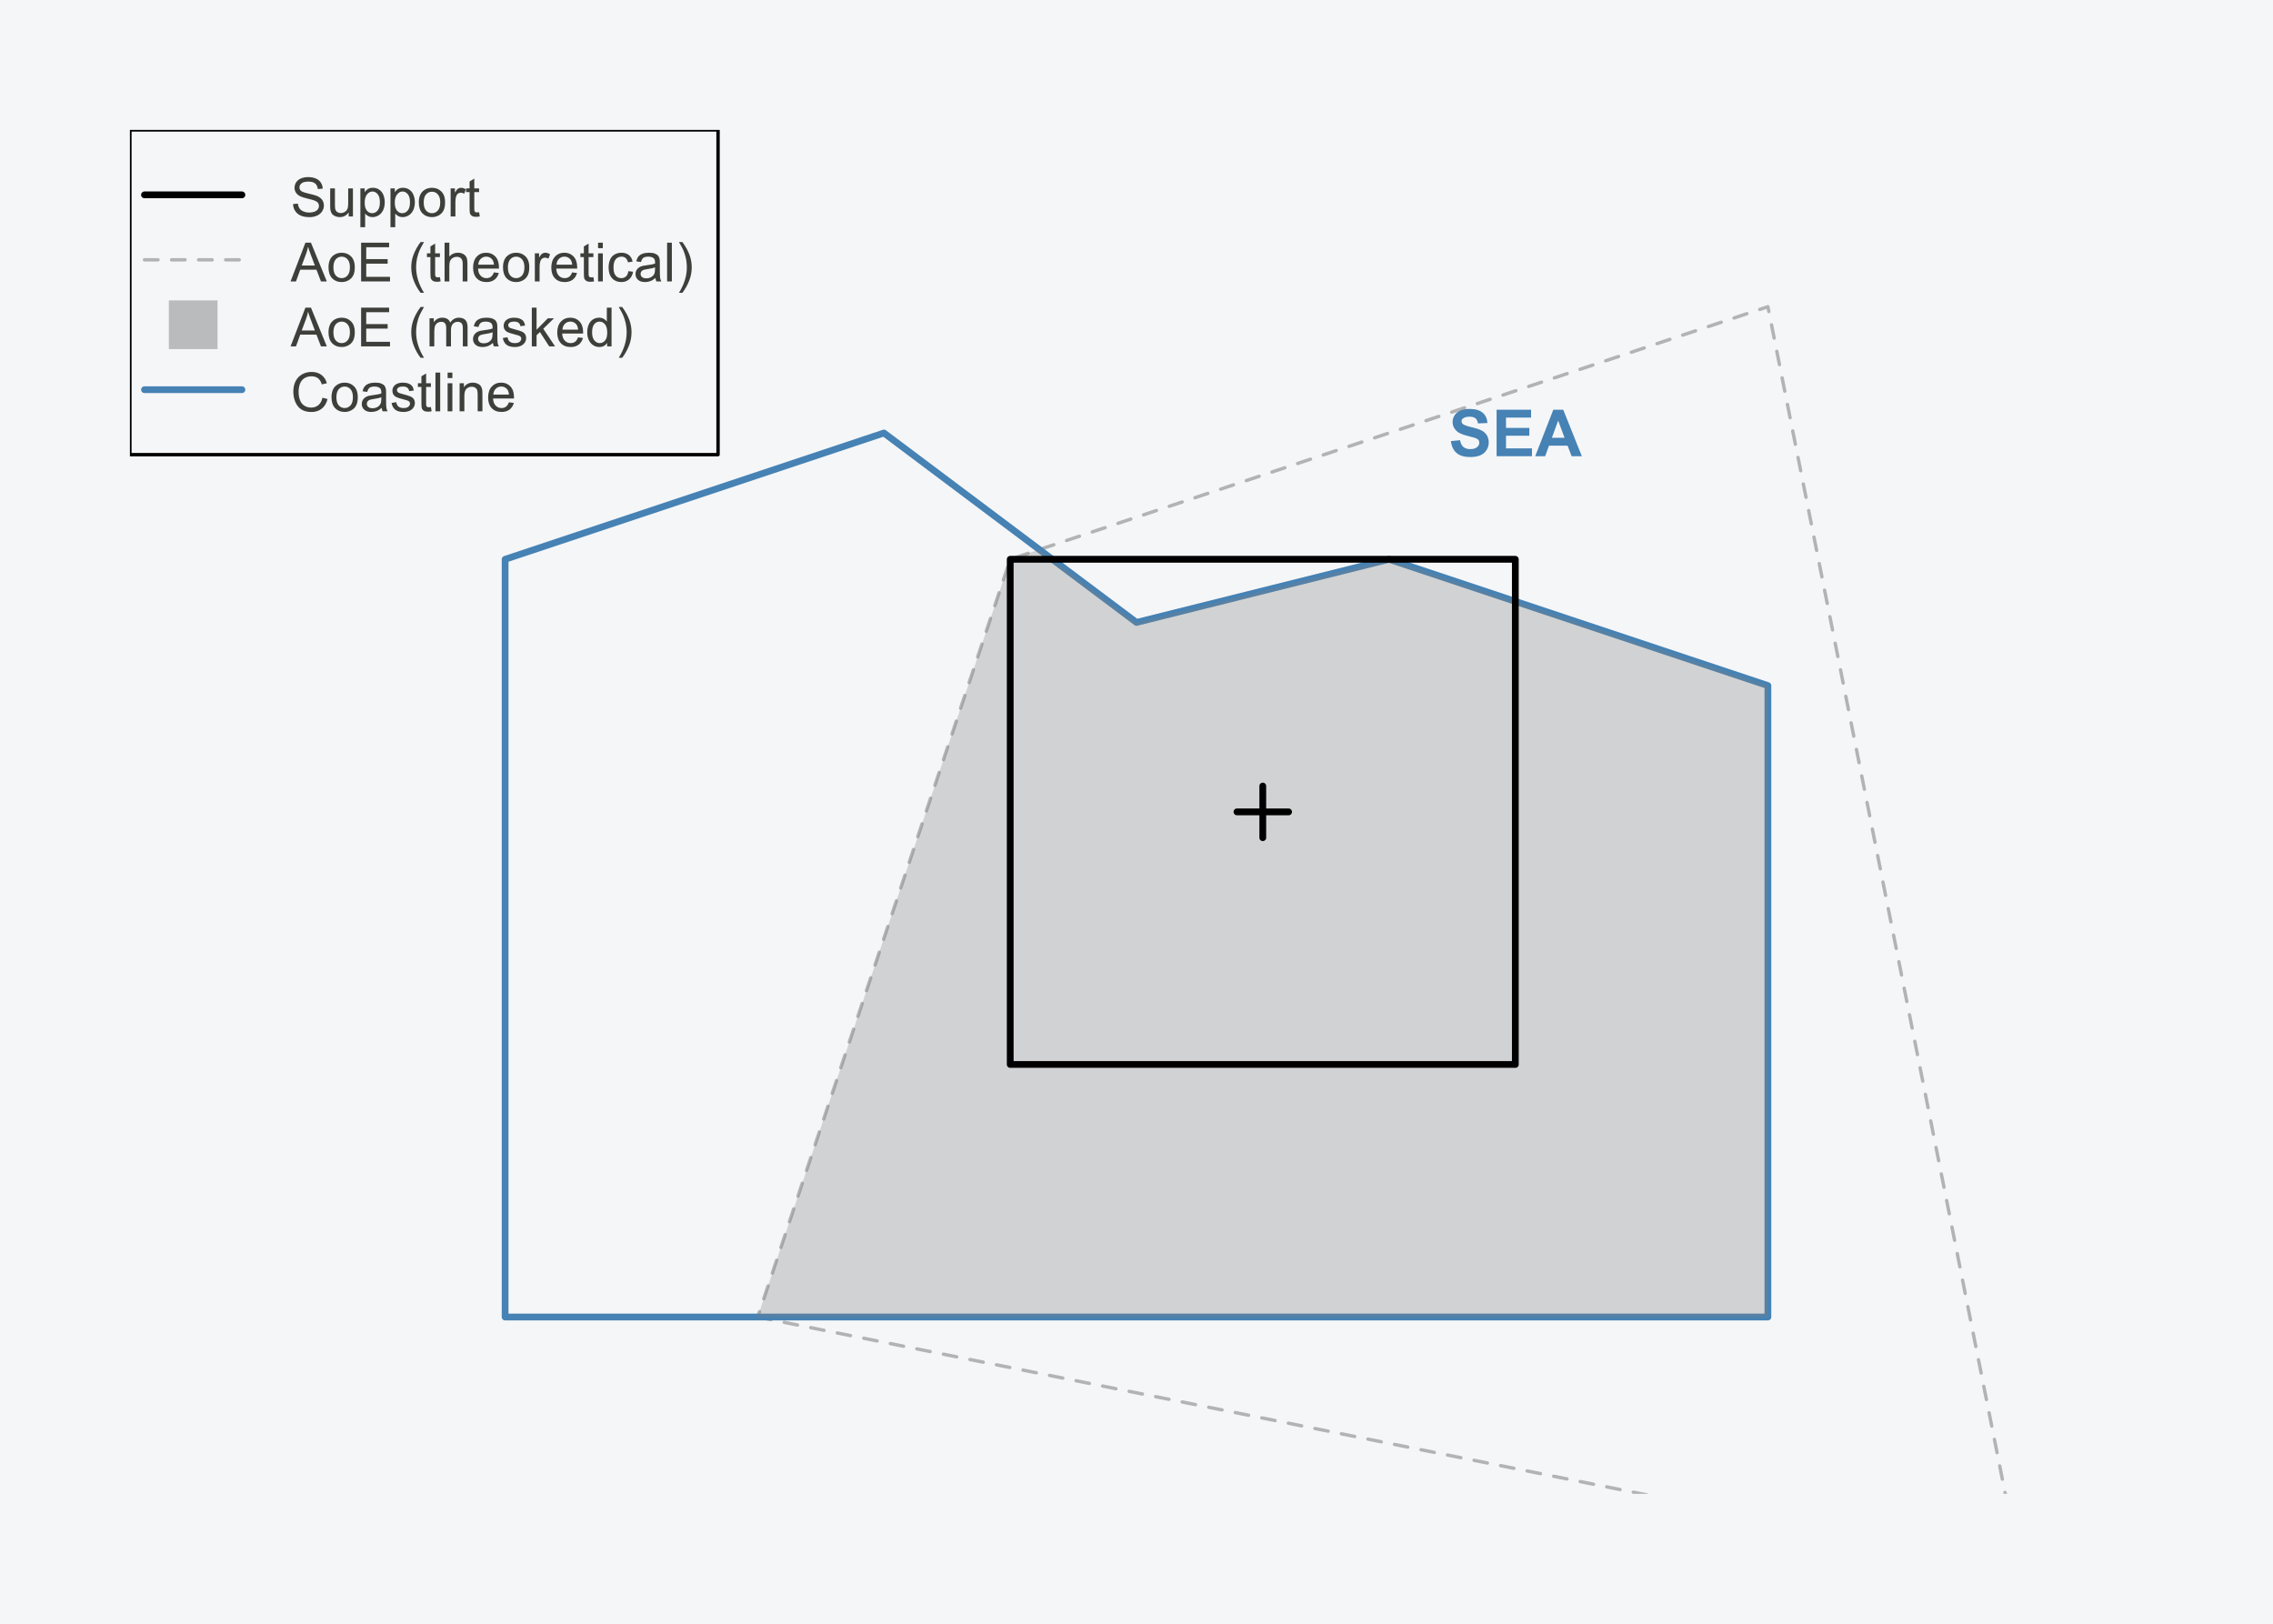
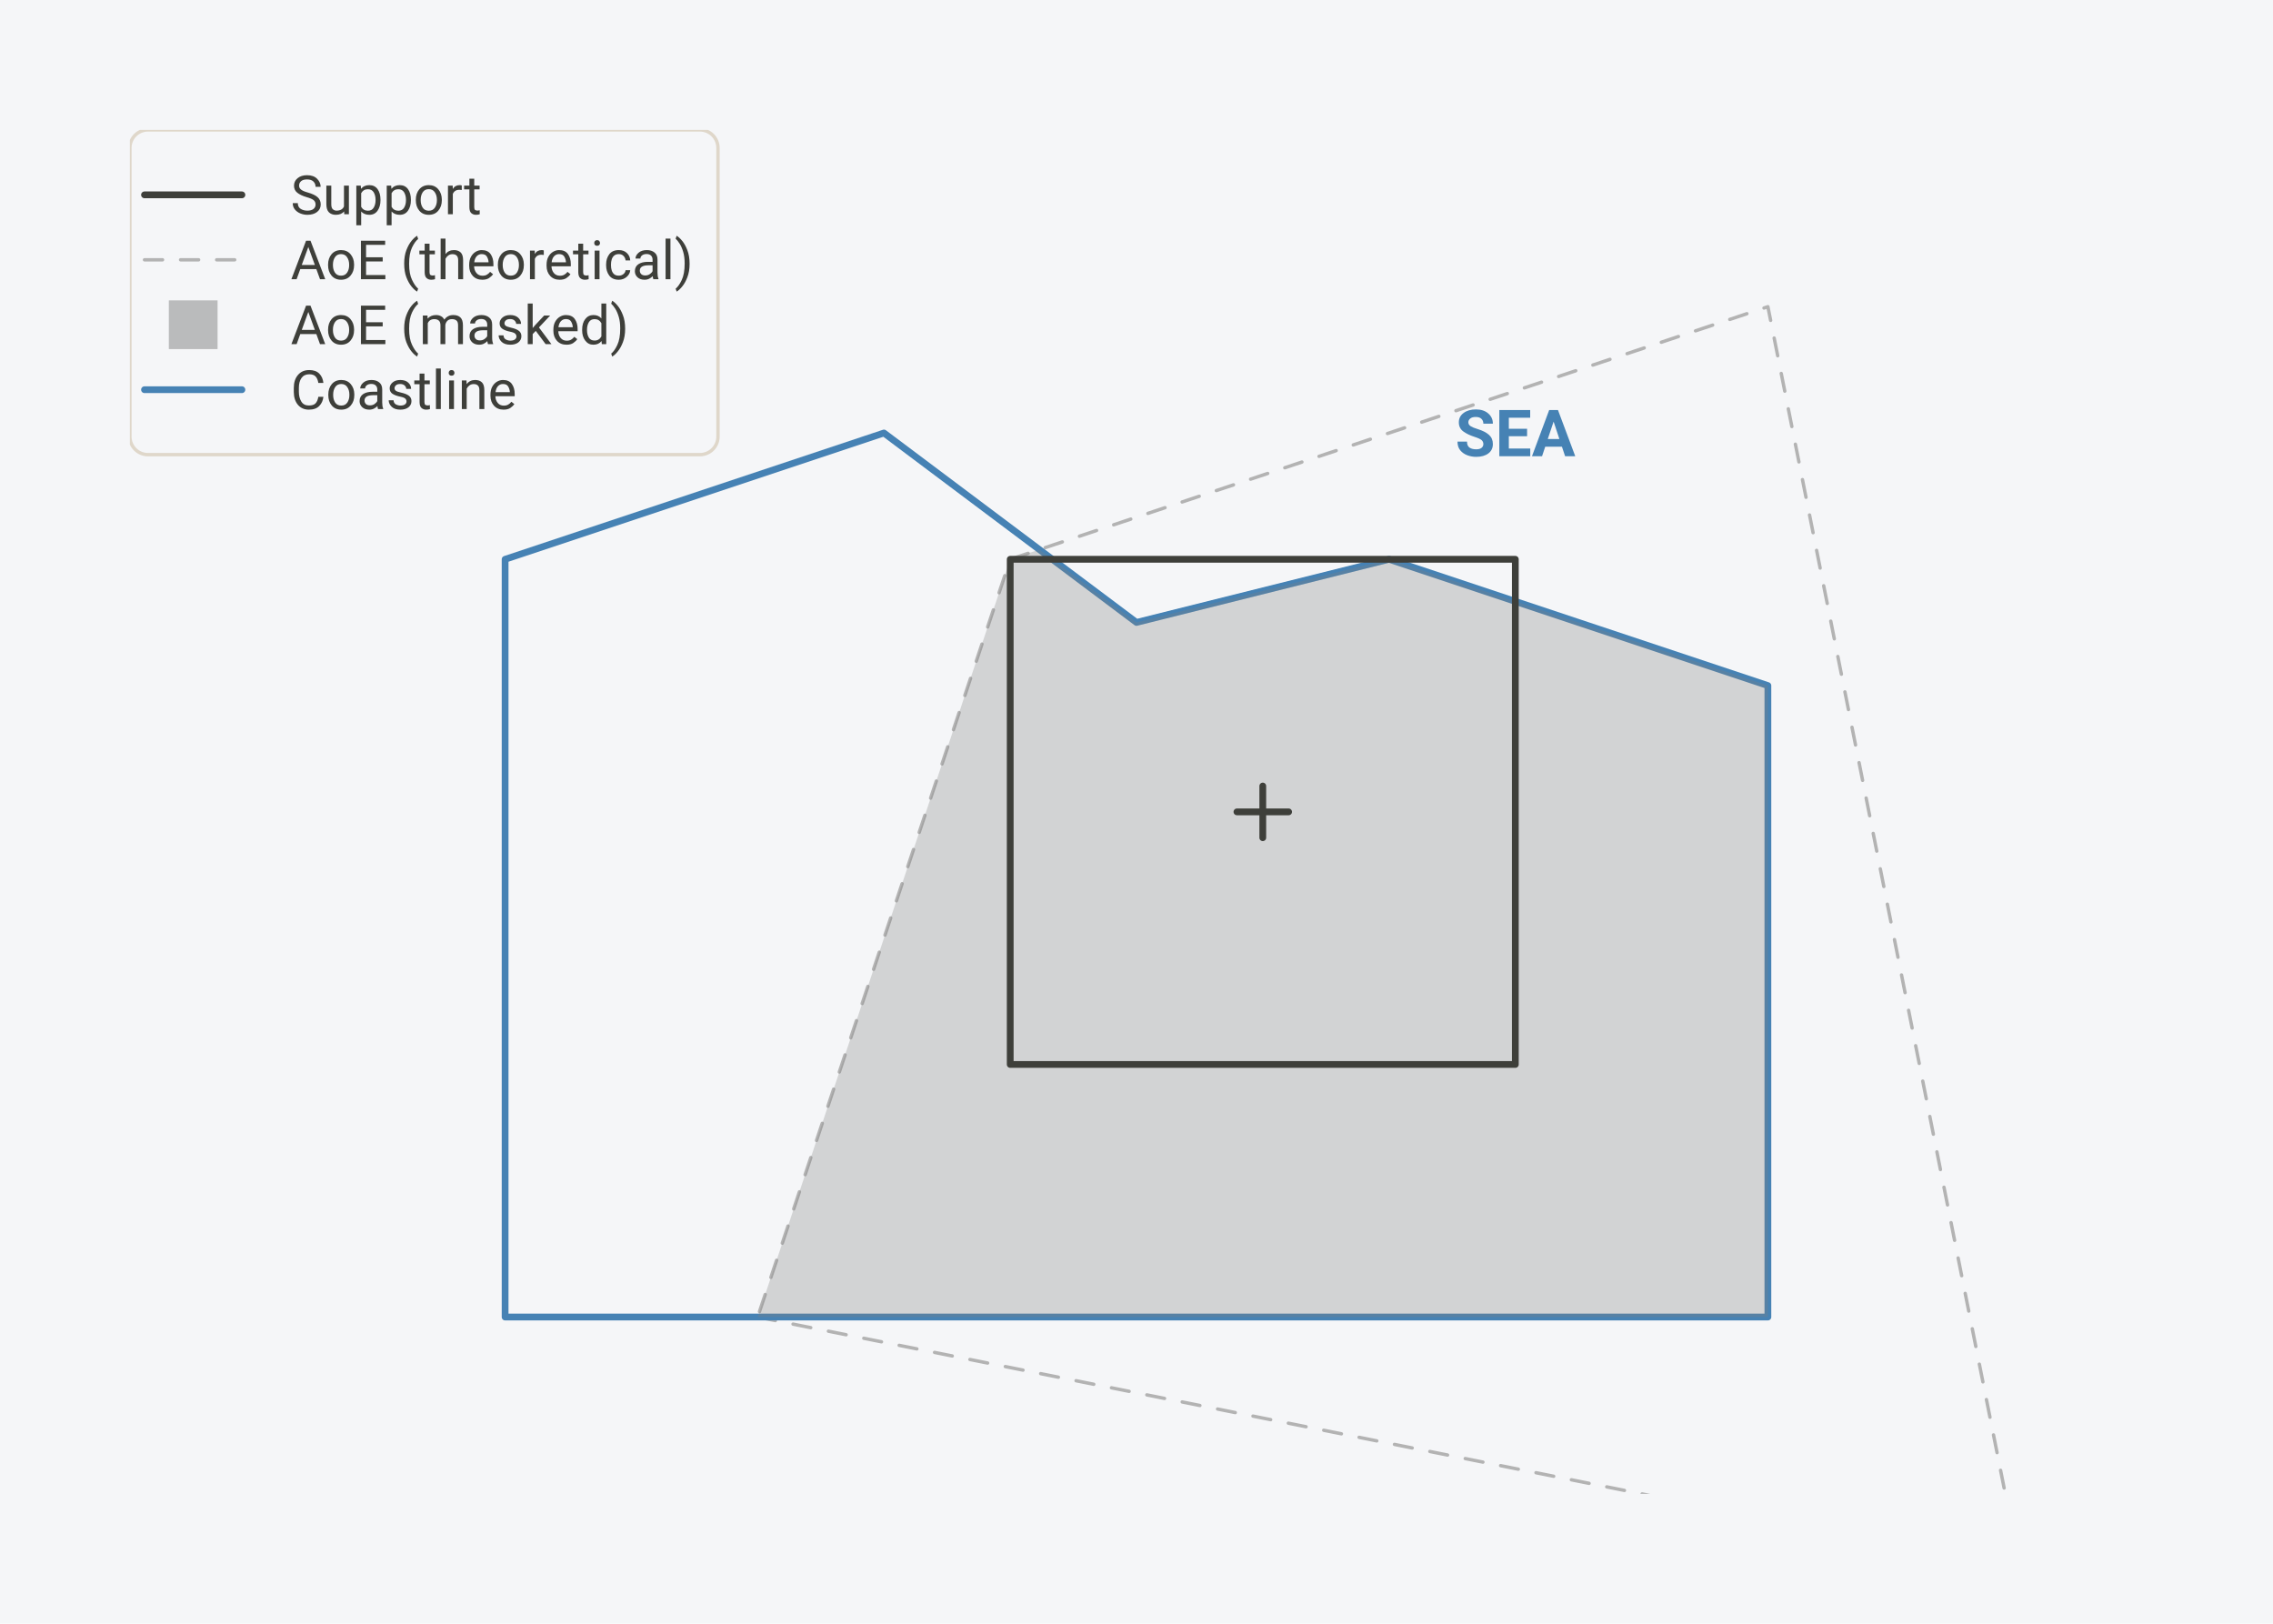
- <svg xmlns="http://www.w3.org/2000/svg" xmlns:xlink="http://www.w3.org/1999/xlink" width="504pt" height="360pt" viewBox="0 0 504 360">
-   <style type="text/css">
-   /* theme-aware-processed - auto-generated */
-   .theme-bg {
-     fill: #F5F6F8;
-   }
-   .theme-text {
-     fill: #3E3F3A;
-     font-family: "Roboto", -apple-system, BlinkMacSystemFont, "Segoe UI", system-ui, sans-serif;
-   }
- </style>
-   <defs>
-     <g>
-       <g id="glyph-0-0">
-         <path d="M 0.52 -3.355 L 2.547 -3.551 C 2.668 -2.871 2.914 -2.371 3.285 -2.055 C 3.66 -1.734 4.164 -1.574 4.797 -1.574 C 5.465 -1.574 5.969 -1.715 6.309 -2 C 6.648 -2.285 6.82 -2.617 6.82 -2.996 C 6.82 -3.238 6.75 -3.445 6.605 -3.617 C 6.461 -3.789 6.215 -3.938 5.855 -4.062 C 5.613 -4.148 5.059 -4.297 4.191 -4.516 C 3.074 -4.789 2.293 -5.129 1.844 -5.535 C 1.211 -6.102 0.895 -6.793 0.895 -7.609 C 0.895 -8.133 1.043 -8.625 1.34 -9.082 C 1.637 -9.539 2.066 -9.887 2.625 -10.125 C 3.188 -10.363 3.863 -10.484 4.656 -10.484 C 5.949 -10.484 6.922 -10.199 7.574 -9.633 C 8.23 -9.066 8.574 -8.309 8.605 -7.363 L 6.523 -7.27 C 6.438 -7.801 6.246 -8.18 5.953 -8.414 C 5.66 -8.645 5.219 -8.762 4.633 -8.762 C 4.027 -8.762 3.555 -8.637 3.215 -8.387 C 2.992 -8.23 2.883 -8.016 2.883 -7.75 C 2.883 -7.504 2.984 -7.297 3.191 -7.121 C 3.453 -6.902 4.094 -6.672 5.105 -6.434 C 6.117 -6.195 6.867 -5.945 7.352 -5.691 C 7.836 -5.438 8.215 -5.086 8.492 -4.645 C 8.766 -4.203 8.902 -3.652 8.902 -3.004 C 8.902 -2.41 8.738 -1.859 8.41 -1.344 C 8.082 -0.828 7.617 -0.445 7.016 -0.191 C 6.418 0.059 5.668 0.184 4.773 0.184 C 3.473 0.184 2.469 -0.117 1.773 -0.719 C 1.074 -1.324 0.656 -2.199 0.52 -3.355 Z M 0.52 -3.355 " />
-       </g>
-       <g id="glyph-0-1">
-         <path d="M 1.047 0 L 1.047 -10.309 L 8.691 -10.309 L 8.691 -8.562 L 3.129 -8.562 L 3.129 -6.277 L 8.305 -6.277 L 8.305 -4.543 L 3.129 -4.543 L 3.129 -1.738 L 8.887 -1.738 L 8.887 0 Z M 1.047 0 " />
-       </g>
-       <g id="glyph-0-2">
-         <path d="M 10.344 0 L 8.078 0 L 7.18 -2.34 L 3.059 -2.34 L 2.207 0 L 0 0 L 4.016 -10.309 L 6.215 -10.309 L 10.344 0 M 6.512 -4.078 L 5.09 -7.902 L 3.699 -4.078 Z M 6.512 -4.078 " />
-       </g>
-       <g id="glyph-1-0">
-         <path d="M 0.539 -2.758 L 1.609 -2.852 C 1.66 -2.422 1.781 -2.07 1.965 -1.797 C 2.152 -1.52 2.438 -1.297 2.828 -1.129 C 3.219 -0.957 3.66 -0.875 4.148 -0.875 C 4.582 -0.875 4.965 -0.938 5.297 -1.066 C 5.629 -1.195 5.875 -1.371 6.039 -1.598 C 6.199 -1.82 6.281 -2.066 6.281 -2.332 C 6.281 -2.602 6.203 -2.836 6.047 -3.039 C 5.891 -3.238 5.633 -3.406 5.273 -3.547 C 5.043 -3.633 4.531 -3.773 3.742 -3.965 C 2.953 -4.152 2.402 -4.332 2.086 -4.5 C 1.676 -4.715 1.371 -4.98 1.168 -5.301 C 0.969 -5.617 0.867 -5.973 0.867 -6.367 C 0.867 -6.805 0.992 -7.207 1.234 -7.586 C 1.484 -7.961 1.84 -8.246 2.312 -8.445 C 2.785 -8.637 3.312 -8.734 3.891 -8.734 C 4.527 -8.734 5.09 -8.633 5.574 -8.43 C 6.062 -8.223 6.434 -7.922 6.695 -7.523 C 6.957 -7.125 7.098 -6.672 7.117 -6.172 L 6.031 -6.086 C 5.969 -6.629 5.773 -7.039 5.434 -7.32 C 5.098 -7.594 4.598 -7.734 3.938 -7.734 C 3.25 -7.734 2.75 -7.609 2.434 -7.355 C 2.121 -7.105 1.961 -6.801 1.961 -6.445 C 1.961 -6.137 2.074 -5.883 2.297 -5.684 C 2.516 -5.484 3.086 -5.281 4.012 -5.07 C 4.934 -4.863 5.566 -4.68 5.914 -4.523 C 6.41 -4.293 6.781 -4 7.02 -3.648 C 7.258 -3.293 7.375 -2.887 7.375 -2.426 C 7.375 -1.969 7.246 -1.539 6.984 -1.133 C 6.723 -0.73 6.348 -0.414 5.855 -0.191 C 5.367 0.035 4.812 0.148 4.203 0.148 C 3.422 0.148 2.773 0.031 2.246 -0.195 C 1.723 -0.418 1.309 -0.762 1.012 -1.215 C 0.711 -1.672 0.555 -2.188 0.539 -2.758 Z M 0.539 -2.758 " />
-       </g>
-       <g id="glyph-1-1">
-         <path d="M 4.867 0 L 4.867 -0.914 C 4.383 -0.211 3.727 0.141 2.895 0.141 C 2.527 0.141 2.184 0.07 1.867 -0.07 C 1.547 -0.211 1.312 -0.387 1.156 -0.602 C 1.004 -0.812 0.895 -1.074 0.832 -1.383 C 0.789 -1.59 0.766 -1.918 0.766 -2.367 L 0.766 -6.223 L 1.82 -6.223 L 1.82 -2.773 C 1.82 -2.219 1.844 -1.848 1.887 -1.656 C 1.953 -1.379 2.094 -1.164 2.309 -1.004 C 2.523 -0.848 2.789 -0.766 3.105 -0.766 C 3.422 -0.766 3.719 -0.848 3.996 -1.012 C 4.273 -1.172 4.469 -1.395 4.586 -1.672 C 4.699 -1.953 4.758 -2.355 4.758 -2.891 L 4.758 -6.223 L 5.812 -6.223 L 5.812 0 Z M 4.867 0 " />
-       </g>
-       <g id="glyph-1-2">
-         <path d="M 0.789 2.383 L 0.789 -6.223 L 1.75 -6.223 L 1.75 -5.414 C 1.977 -5.73 2.234 -5.969 2.52 -6.125 C 2.805 -6.285 3.148 -6.363 3.555 -6.363 C 4.086 -6.363 4.555 -6.227 4.961 -5.953 C 5.367 -5.68 5.676 -5.293 5.883 -4.797 C 6.09 -4.297 6.195 -3.75 6.195 -3.156 C 6.195 -2.52 6.078 -1.949 5.852 -1.438 C 5.621 -0.93 5.289 -0.539 4.855 -0.266 C 4.418 0.004 3.961 0.141 3.48 0.141 C 3.129 0.141 2.812 0.066 2.535 -0.082 C 2.254 -0.23 2.023 -0.418 1.844 -0.645 L 1.844 2.383 L 0.789 2.383 M 1.746 -3.078 C 1.746 -2.273 1.906 -1.684 2.234 -1.301 C 2.555 -0.918 2.949 -0.727 3.41 -0.727 C 3.879 -0.727 4.281 -0.926 4.613 -1.32 C 4.949 -1.719 5.113 -2.332 5.117 -3.164 C 5.113 -3.957 4.953 -4.551 4.625 -4.945 C 4.301 -5.34 3.91 -5.535 3.457 -5.539 C 3.008 -5.535 2.609 -5.328 2.266 -4.906 C 1.918 -4.488 1.746 -3.875 1.746 -3.078 Z M 1.746 -3.078 " />
-       </g>
-       <g id="glyph-1-3">
-         <path d="M 0.398 -3.109 C 0.398 -4.262 0.719 -5.117 1.359 -5.672 C 1.895 -6.133 2.547 -6.363 3.316 -6.363 C 4.172 -6.363 4.871 -6.082 5.414 -5.523 C 5.957 -4.961 6.227 -4.188 6.227 -3.199 C 6.227 -2.398 6.109 -1.77 5.867 -1.309 C 5.629 -0.852 5.277 -0.492 4.82 -0.242 C 4.359 0.012 3.859 0.141 3.316 0.141 C 2.445 0.141 1.742 -0.141 1.203 -0.695 C 0.668 -1.254 0.398 -2.059 0.398 -3.109 M 1.484 -3.109 C 1.484 -2.312 1.656 -1.719 2.004 -1.32 C 2.352 -0.926 2.789 -0.727 3.316 -0.727 C 3.84 -0.727 4.273 -0.926 4.625 -1.324 C 4.969 -1.723 5.145 -2.328 5.145 -3.148 C 5.145 -3.914 4.969 -4.5 4.621 -4.895 C 4.27 -5.293 3.836 -5.492 3.316 -5.492 C 2.789 -5.492 2.352 -5.293 2.004 -4.898 C 1.656 -4.504 1.484 -3.906 1.484 -3.109 Z M 1.484 -3.109 " />
-       </g>
-       <g id="glyph-1-4">
-         <path d="M 0.781 0 L 0.781 -6.223 L 1.727 -6.223 L 1.727 -5.281 C 1.969 -5.719 2.195 -6.012 2.398 -6.152 C 2.605 -6.293 2.828 -6.363 3.078 -6.363 C 3.43 -6.363 3.793 -6.25 4.16 -6.023 L 3.797 -5.047 C 3.539 -5.195 3.281 -5.273 3.023 -5.273 C 2.793 -5.273 2.586 -5.203 2.402 -5.066 C 2.219 -4.926 2.086 -4.734 2.008 -4.488 C 1.891 -4.113 1.836 -3.703 1.836 -3.258 L 1.836 0 Z M 0.781 0 " />
-       </g>
-       <g id="glyph-1-5">
-         <path d="M 3.094 -0.945 L 3.246 -0.012 C 2.949 0.051 2.684 0.082 2.449 0.082 C 2.066 0.082 1.77 0.02 1.559 -0.102 C 1.348 -0.219 1.199 -0.379 1.113 -0.578 C 1.027 -0.773 0.984 -1.188 0.984 -1.82 L 0.984 -5.402 L 0.211 -5.402 L 0.211 -6.223 L 0.984 -6.223 L 0.984 -7.766 L 2.031 -8.398 L 2.031 -6.223 L 3.094 -6.223 L 3.094 -5.402 L 2.031 -5.402 L 2.031 -1.766 C 2.031 -1.461 2.051 -1.27 2.09 -1.184 C 2.125 -1.098 2.188 -1.027 2.27 -0.977 C 2.355 -0.926 2.473 -0.902 2.633 -0.902 C 2.75 -0.902 2.902 -0.914 3.094 -0.945 Z M 3.094 -0.945 " />
-       </g>
-       <g id="glyph-1-6">
-         <path d="M -0.016 0 L 3.281 -8.59 L 4.508 -8.59 L 8.023 0 L 6.727 0 L 5.727 -2.602 L 2.133 -2.602 L 1.188 0 L -0.016 0 M 2.461 -3.527 L 5.375 -3.527 L 4.477 -5.906 C 4.203 -6.629 4 -7.223 3.867 -7.688 C 3.758 -7.137 3.602 -6.59 3.406 -6.047 Z M 2.461 -3.527 " />
-       </g>
-       <g id="glyph-1-7">
-         <path d="M 0.949 0 L 0.949 -8.59 L 7.16 -8.59 L 7.16 -7.578 L 2.086 -7.578 L 2.086 -4.945 L 6.836 -4.945 L 6.836 -3.938 L 2.086 -3.938 L 2.086 -1.016 L 7.359 -1.016 L 7.359 0 Z M 0.949 0 " />
-       </g>
-       <g id="glyph-1-8">
+ <svg xmlns="http://www.w3.org/2000/svg" width="504.00pt" height="360.00pt" viewBox="0 0 504.00 360.00">
+   <g class="svglite">
+     <defs>
+       <style type="text/css">
+     /* theme-aware-processed */
+     .svglite line, .svglite polyline, .svglite polygon, .svglite path, .svglite circle {
+       fill: none;
+       stroke: #3E3F3A;
+       stroke-linecap: round;
+       stroke-linejoin: round;
+       stroke-miterlimit: 10.00;
+     }
+     .svglite &gt; g &gt; rect {
+       fill: none;
+       stroke: #3E3F3A;
+       stroke-linecap: round;
+       stroke-linejoin: round;
+       stroke-miterlimit: 10.00;
+     }
+     .svglite text {
+       white-space: pre;
+       fill: #3E3F3A;
+     }
+     .svglite g.glyphgroup path {
+       fill: inherit;
+       stroke: none;
+     }
+   </style>
+     </defs>
+     <rect width="100%" height="100%" style="stroke: none; fill: #F5F6F8;" />
+     <defs>
+       <clipPath id="cpMC4wMHw1MDQuMDB8MC4wMHwzNjAuMDA=">
+         <rect x="0.00" y="0.00" width="504.00" height="360.00" />
+       </clipPath>
+     </defs>
+     <g clip-path="url(#cpMC4wMHw1MDQuMDB8MC4wMHwzNjAuMDA=)">
</g>
-       <g id="glyph-1-9">
-         <path d="M 2.805 2.523 C 2.223 1.789 1.73 0.93 1.328 -0.055 C 0.93 -1.035 0.727 -2.055 0.727 -3.109 C 0.727 -4.039 0.875 -4.93 1.18 -5.781 C 1.531 -6.77 2.07 -7.754 2.805 -8.734 L 3.562 -8.734 C 3.09 -7.922 2.777 -7.344 2.625 -6.996 C 2.387 -6.457 2.199 -5.895 2.062 -5.309 C 1.895 -4.578 1.812 -3.844 1.812 -3.105 C 1.812 -1.227 2.395 0.652 3.562 2.523 Z M 2.805 2.523 " />
-       </g>
-       <g id="glyph-1-10">
-         <path d="M 0.789 0 L 0.789 -8.59 L 1.844 -8.59 L 1.844 -5.508 C 2.336 -6.078 2.957 -6.363 3.711 -6.363 C 4.168 -6.363 4.57 -6.273 4.91 -6.09 C 5.25 -5.91 5.492 -5.656 5.641 -5.336 C 5.785 -5.016 5.859 -4.555 5.859 -3.945 L 5.859 0 L 4.805 0 L 4.805 -3.945 C 4.805 -4.469 4.691 -4.855 4.461 -5.094 C 4.234 -5.336 3.91 -5.453 3.492 -5.453 C 3.18 -5.453 2.887 -5.375 2.609 -5.211 C 2.336 -5.051 2.141 -4.828 2.023 -4.555 C 1.906 -4.273 1.844 -3.891 1.844 -3.406 L 1.844 0 Z M 0.789 0 " />
-       </g>
-       <g id="glyph-1-11">
-         <path d="M 5.051 -2.004 L 6.141 -1.867 C 5.969 -1.23 5.648 -0.738 5.188 -0.387 C 4.719 -0.035 4.125 0.141 3.406 0.141 C 2.492 0.141 1.773 -0.141 1.238 -0.699 C 0.707 -1.262 0.438 -2.047 0.438 -3.059 C 0.438 -4.105 0.711 -4.918 1.25 -5.496 C 1.789 -6.074 2.484 -6.363 3.344 -6.363 C 4.18 -6.363 4.859 -6.078 5.383 -5.516 C 5.914 -4.945 6.176 -4.148 6.176 -3.125 C 6.176 -3.059 6.172 -2.965 6.172 -2.844 L 1.531 -2.844 C 1.566 -2.156 1.762 -1.633 2.109 -1.273 C 2.457 -0.906 2.891 -0.727 3.41 -0.727 C 3.797 -0.727 4.125 -0.828 4.398 -1.031 C 4.672 -1.234 4.891 -1.559 5.051 -2.004 M 1.586 -3.711 L 5.062 -3.711 C 5.016 -4.23 4.883 -4.625 4.664 -4.887 C 4.328 -5.293 3.891 -5.496 3.359 -5.496 C 2.871 -5.496 2.465 -5.332 2.137 -5.008 C 1.805 -4.684 1.625 -4.25 1.586 -3.711 Z M 1.586 -3.711 " />
-       </g>
-       <g id="glyph-1-12">
-         <path d="M 0.797 -7.375 L 0.797 -8.59 L 1.852 -8.59 L 1.852 -7.375 L 0.797 -7.375 M 0.797 0 L 0.797 -6.223 L 1.852 -6.223 L 1.852 0 Z M 0.797 0 " />
-       </g>
-       <g id="glyph-1-13">
-         <path d="M 4.852 -2.281 L 5.891 -2.145 C 5.773 -1.43 5.484 -0.871 5.02 -0.465 C 4.551 -0.062 3.977 0.141 3.297 0.141 C 2.445 0.141 1.762 -0.137 1.246 -0.695 C 0.727 -1.25 0.469 -2.047 0.469 -3.086 C 0.469 -3.758 0.578 -4.348 0.805 -4.852 C 1.023 -5.355 1.363 -5.734 1.82 -5.984 C 2.273 -6.238 2.77 -6.363 3.305 -6.363 C 3.98 -6.363 4.531 -6.191 4.961 -5.852 C 5.391 -5.508 5.668 -5.023 5.789 -4.395 L 4.766 -4.234 C 4.664 -4.652 4.492 -4.969 4.246 -5.18 C 3.996 -5.391 3.695 -5.496 3.344 -5.496 C 2.812 -5.496 2.383 -5.305 2.051 -4.926 C 1.719 -4.543 1.555 -3.941 1.555 -3.117 C 1.555 -2.281 1.711 -1.672 2.031 -1.297 C 2.352 -0.918 2.77 -0.727 3.289 -0.727 C 3.699 -0.727 4.047 -0.852 4.324 -1.109 C 4.602 -1.359 4.777 -1.75 4.852 -2.281 Z M 4.852 -2.281 " />
-       </g>
-       <g id="glyph-1-14">
-         <path d="M 4.852 -0.766 C 4.461 -0.434 4.086 -0.199 3.723 -0.062 C 3.363 0.07 2.973 0.141 2.562 0.141 C 1.875 0.141 1.352 -0.027 0.984 -0.359 C 0.617 -0.695 0.434 -1.121 0.434 -1.641 C 0.434 -1.945 0.504 -2.223 0.641 -2.477 C 0.781 -2.727 0.961 -2.93 1.188 -3.082 C 1.41 -3.234 1.664 -3.348 1.945 -3.43 C 2.152 -3.48 2.465 -3.535 2.883 -3.586 C 3.734 -3.688 4.359 -3.809 4.766 -3.949 C 4.766 -4.094 4.77 -4.184 4.77 -4.227 C 4.77 -4.652 4.672 -4.957 4.469 -5.133 C 4.203 -5.371 3.801 -5.492 3.27 -5.492 C 2.773 -5.492 2.406 -5.402 2.172 -5.23 C 1.934 -5.055 1.758 -4.746 1.648 -4.305 L 0.617 -4.445 C 0.707 -4.887 0.863 -5.246 1.078 -5.516 C 1.293 -5.789 1.602 -5.996 2.008 -6.145 C 2.414 -6.289 2.887 -6.363 3.422 -6.363 C 3.953 -6.363 4.383 -6.301 4.719 -6.176 C 5.047 -6.051 5.293 -5.895 5.449 -5.703 C 5.605 -5.516 5.715 -5.273 5.777 -4.984 C 5.812 -4.805 5.828 -4.484 5.828 -4.016 L 5.828 -2.609 C 5.828 -1.629 5.852 -1.008 5.898 -0.746 C 5.941 -0.488 6.031 -0.238 6.164 0 L 5.062 0 C 4.953 -0.219 4.883 -0.477 4.852 -0.766 M 4.766 -3.125 C 4.379 -2.965 3.805 -2.832 3.039 -2.727 C 2.605 -2.66 2.301 -2.59 2.121 -2.516 C 1.941 -2.434 1.801 -2.32 1.703 -2.172 C 1.605 -2.02 1.559 -1.852 1.559 -1.672 C 1.559 -1.387 1.664 -1.152 1.879 -0.969 C 2.09 -0.781 2.402 -0.684 2.812 -0.688 C 3.219 -0.684 3.578 -0.773 3.898 -0.953 C 4.211 -1.129 4.445 -1.371 4.594 -1.68 C 4.707 -1.918 4.762 -2.27 4.766 -2.734 Z M 4.766 -3.125 " />
-       </g>
-       <g id="glyph-1-15">
-         <path d="M 0.766 0 L 0.766 -8.59 L 1.82 -8.59 L 1.82 0 Z M 0.766 0 " />
-       </g>
-       <g id="glyph-1-16">
-         <path d="M 1.484 2.523 L 0.727 2.523 C 1.895 0.652 2.477 -1.227 2.477 -3.105 C 2.477 -3.84 2.395 -4.566 2.227 -5.289 C 2.094 -5.875 1.906 -6.438 1.672 -6.977 C 1.516 -7.328 1.203 -7.914 0.727 -8.734 L 1.484 -8.734 C 2.215 -7.754 2.758 -6.77 3.109 -5.781 C 3.41 -4.93 3.562 -4.039 3.562 -3.109 C 3.562 -2.055 3.359 -1.035 2.957 -0.055 C 2.551 0.93 2.059 1.789 1.484 2.523 Z M 1.484 2.523 " />
-       </g>
-       <g id="glyph-1-17">
-         <path d="M 0.789 0 L 0.789 -6.223 L 1.734 -6.223 L 1.734 -5.352 C 1.93 -5.656 2.188 -5.898 2.516 -6.086 C 2.836 -6.27 3.207 -6.363 3.621 -6.363 C 4.082 -6.363 4.461 -6.266 4.754 -6.078 C 5.051 -5.883 5.258 -5.617 5.379 -5.273 C 5.871 -6 6.512 -6.363 7.301 -6.363 C 7.918 -6.363 8.391 -6.191 8.727 -5.852 C 9.055 -5.508 9.223 -4.98 9.223 -4.273 L 9.223 0 L 8.172 0 L 8.172 -3.922 C 8.172 -4.34 8.141 -4.645 8.07 -4.832 C 8.004 -5.016 7.879 -5.164 7.699 -5.281 C 7.52 -5.391 7.309 -5.449 7.066 -5.449 C 6.629 -5.449 6.266 -5.305 5.977 -5.012 C 5.688 -4.723 5.543 -4.254 5.543 -3.617 L 5.543 0 L 4.488 0 L 4.488 -4.043 C 4.488 -4.512 4.402 -4.863 4.23 -5.098 C 4.059 -5.332 3.777 -5.449 3.387 -5.449 C 3.09 -5.449 2.816 -5.371 2.562 -5.215 C 2.312 -5.059 2.129 -4.828 2.016 -4.531 C 1.902 -4.227 1.844 -3.793 1.844 -3.227 L 1.844 0 Z M 0.789 0 " />
-       </g>
-       <g id="glyph-1-18">
-         <path d="M 0.367 -1.859 L 1.414 -2.023 C 1.469 -1.602 1.633 -1.281 1.902 -1.062 C 2.168 -0.836 2.543 -0.727 3.023 -0.727 C 3.508 -0.727 3.867 -0.824 4.102 -1.023 C 4.336 -1.219 4.453 -1.449 4.453 -1.719 C 4.453 -1.953 4.348 -2.141 4.141 -2.281 C 3.996 -2.375 3.641 -2.492 3.062 -2.637 C 2.289 -2.832 1.754 -3 1.457 -3.145 C 1.156 -3.285 0.93 -3.484 0.777 -3.734 C 0.621 -3.988 0.547 -4.266 0.547 -4.57 C 0.547 -4.848 0.609 -5.105 0.734 -5.34 C 0.863 -5.578 1.035 -5.773 1.254 -5.93 C 1.418 -6.051 1.641 -6.152 1.926 -6.238 C 2.207 -6.32 2.512 -6.363 2.836 -6.363 C 3.324 -6.363 3.754 -6.293 4.121 -6.152 C 4.492 -6.012 4.762 -5.82 4.938 -5.582 C 5.113 -5.34 5.234 -5.02 5.305 -4.617 L 4.273 -4.477 C 4.227 -4.797 4.09 -5.047 3.863 -5.227 C 3.641 -5.406 3.32 -5.496 2.914 -5.496 C 2.426 -5.496 2.082 -5.414 1.875 -5.258 C 1.668 -5.094 1.562 -4.906 1.562 -4.695 C 1.562 -4.555 1.605 -4.434 1.695 -4.324 C 1.777 -4.211 1.914 -4.117 2.098 -4.043 C 2.203 -4.004 2.516 -3.914 3.031 -3.773 C 3.773 -3.574 4.297 -3.41 4.59 -3.285 C 4.887 -3.156 5.117 -2.973 5.285 -2.73 C 5.453 -2.488 5.535 -2.188 5.539 -1.828 C 5.535 -1.477 5.434 -1.145 5.23 -0.836 C 5.023 -0.523 4.727 -0.285 4.344 -0.113 C 3.953 0.055 3.516 0.141 3.031 0.141 C 2.219 0.141 1.605 -0.027 1.18 -0.363 C 0.758 -0.699 0.484 -1.199 0.367 -1.859 Z M 0.367 -1.859 " />
-       </g>
-       <g id="glyph-1-19">
-         <path d="M 0.797 0 L 0.797 -8.59 L 1.852 -8.59 L 1.852 -3.691 L 4.348 -6.223 L 5.711 -6.223 L 3.336 -3.914 L 5.953 0 L 4.652 0 L 2.594 -3.18 L 1.852 -2.469 L 1.852 0 Z M 0.797 0 " />
-       </g>
-       <g id="glyph-1-20">
-         <path d="M 4.828 0 L 4.828 -0.785 C 4.434 -0.168 3.852 0.141 3.086 0.141 C 2.59 0.141 2.137 0.004 1.719 -0.27 C 1.305 -0.543 0.98 -0.926 0.754 -1.414 C 0.523 -1.906 0.41 -2.469 0.41 -3.105 C 0.41 -3.727 0.512 -4.289 0.719 -4.797 C 0.926 -5.301 1.238 -5.688 1.652 -5.961 C 2.066 -6.227 2.527 -6.363 3.039 -6.363 C 3.414 -6.363 3.75 -6.285 4.043 -6.125 C 4.336 -5.969 4.574 -5.762 4.758 -5.508 L 4.758 -8.59 L 5.805 -8.59 L 5.805 0 L 4.828 0 M 1.492 -3.105 C 1.492 -2.309 1.66 -1.711 2 -1.32 C 2.332 -0.922 2.73 -0.727 3.188 -0.727 C 3.648 -0.727 4.039 -0.914 4.363 -1.293 C 4.684 -1.668 4.844 -2.242 4.844 -3.016 C 4.844 -3.867 4.68 -4.492 4.352 -4.891 C 4.023 -5.289 3.621 -5.492 3.141 -5.492 C 2.672 -5.492 2.281 -5.297 1.965 -4.914 C 1.652 -4.531 1.492 -3.93 1.492 -3.105 Z M 1.492 -3.105 " />
-       </g>
-       <g id="glyph-1-21">
-         <path d="M 7.055 -3.012 L 8.191 -2.727 C 7.953 -1.789 7.523 -1.078 6.906 -0.59 C 6.285 -0.098 5.527 0.148 4.633 0.148 C 3.711 0.148 2.957 -0.043 2.375 -0.418 C 1.797 -0.797 1.355 -1.344 1.051 -2.055 C 0.75 -2.77 0.598 -3.539 0.598 -4.359 C 0.598 -5.254 0.77 -6.035 1.109 -6.699 C 1.453 -7.367 1.938 -7.871 2.57 -8.219 C 3.199 -8.562 3.895 -8.734 4.652 -8.734 C 5.512 -8.734 6.234 -8.516 6.82 -8.078 C 7.406 -7.641 7.812 -7.027 8.047 -6.234 L 6.926 -5.969 C 6.727 -6.594 6.438 -7.051 6.059 -7.336 C 5.68 -7.621 5.203 -7.766 4.629 -7.766 C 3.969 -7.766 3.418 -7.605 2.973 -7.289 C 2.531 -6.973 2.219 -6.547 2.039 -6.016 C 1.859 -5.48 1.77 -4.93 1.77 -4.367 C 1.77 -3.633 1.875 -2.996 2.09 -2.453 C 2.301 -1.906 2.633 -1.5 3.082 -1.23 C 3.531 -0.961 4.016 -0.828 4.539 -0.828 C 5.176 -0.828 5.715 -1.008 6.156 -1.375 C 6.598 -1.742 6.898 -2.289 7.055 -3.012 Z M 7.055 -3.012 " />
-       </g>
-       <g id="glyph-1-22">
-         <path d="M 0.789 0 L 0.789 -6.223 L 1.742 -6.223 L 1.742 -5.336 C 2.195 -6.02 2.855 -6.363 3.719 -6.363 C 4.094 -6.363 4.441 -6.297 4.754 -6.16 C 5.07 -6.027 5.305 -5.848 5.461 -5.633 C 5.617 -5.41 5.727 -5.152 5.789 -4.852 C 5.828 -4.656 5.848 -4.312 5.848 -3.828 L 5.848 0 L 4.793 0 L 4.793 -3.785 C 4.793 -4.215 4.75 -4.535 4.672 -4.75 C 4.586 -4.961 4.441 -5.133 4.234 -5.258 C 4.023 -5.387 3.781 -5.449 3.5 -5.449 C 3.047 -5.449 2.66 -5.305 2.336 -5.023 C 2.008 -4.734 1.844 -4.195 1.844 -3.398 L 1.844 0 Z M 0.789 0 " />
-       </g>
+     <defs>
+       <clipPath id="cpMjguODB8NDc1LjIwfDI4LjgwfDMzMS4yMA==">
+         <rect x="28.80" y="28.80" width="446.40" height="302.40" />
+       </clipPath>
+     </defs>
+     <g clip-path="url(#cpMjguODB8NDc1LjIwfDI4LjgwfDMzMS4yMA==)">
+       <rect class="legend-bg" x="28.80" y="28.80" width="446.40" height="302.40" style="stroke-width: 0.75; stroke: #F5F6F8; fill: #F5F6F8;" />
+       <path d="M 168.00 292.00 L 448.00 348.00 L 392.00 68.00 L 224.00 124.00 L 168.00 292.00 Z" style="fill-rule: evenodd; stroke-width: 0.75; stroke: #B3B3B3; stroke-dasharray: 4.00,4.00;" />
+       <path d="M 112.00 292.00 L 392.00 292.00 L 392.00 152.00 L 308.00 124.00 L 252.00 138.00 L 196.00 96.00 L 112.00 124.00 L 112.00 292.00 Z" style="fill-rule: evenodd; stroke-width: 1.50; stroke: #4682B4;" />
+       <path d="M 224.00 124.00 L 230.46 121.85 L 252.00 138.00 L 308.00 124.00 L 392.00 152.00 L 392.00 292.00 L 168.00 292.00 L 224.00 124.00 Z" style="fill-rule: evenodd; fill: #808080; fill-opacity: 0.30; stroke-width: 0.75; stroke: none;" />
+       <path d="M 224.00 236.00 L 336.00 236.00 L 336.00 124.00 L 224.00 124.00 L 224.00 236.00 Z" style="fill-rule: evenodd; stroke-width: 1.50;" />
+       <line x1="274.27" y1="180.00" x2="285.73" y2="180.00" style="stroke-width: 1.50;" />
+       <line x1="280.00" y1="185.73" x2="280.00" y2="174.27" style="stroke-width: 1.50;" />
+       <text x="336.00" y="101.15" text-anchor="middle" style="font-size: 14.40px; font-weight: bold;fill: #4682B4; font-family: &quot;Roboto&quot;, -apple-system, BlinkMacSystemFont, &quot;Segoe UI&quot;, system-ui, sans-serif;" textLength="29.58px" lengthAdjust="spacingAndGlyphs">SEA</text>
+       <rect rx="4" x="28.80" y="28.80" width="130.40" height="72.00" style="stroke-width: 0.75; stroke: #DFD7CA; fill: #F5F6F8;" />
+       <line x1="32.04" y1="43.20" x2="53.64" y2="43.20" style="stroke-width: 1.50;" />
+       <line x1="32.04" y1="57.60" x2="53.64" y2="57.60" style="stroke-width: 0.75; stroke: #B3B3B3; stroke-dasharray: 4.00,4.00;" />
+       <line x1="32.04" y1="86.40" x2="53.64" y2="86.40" style="stroke-width: 1.50; stroke: #4682B4;" />
+       <polygon points="37.44,77.40 48.24,77.40 48.24,66.60 37.44,66.60 " style="stroke-width: 0.75; stroke: none; fill: #808080; fill-opacity: 0.50;" />
+       <text x="64.44" y="47.50" style="font-size: 12.00px; font-family: &quot;Roboto&quot;, -apple-system, BlinkMacSystemFont, &quot;Segoe UI&quot;, system-ui, sans-serif;" textLength="42.02px" lengthAdjust="spacingAndGlyphs">Support</text>
+       <text x="64.44" y="61.90" style="font-size: 12.00px; font-family: &quot;Roboto&quot;, -apple-system, BlinkMacSystemFont, &quot;Segoe UI&quot;, system-ui, sans-serif;" textLength="89.36px" lengthAdjust="spacingAndGlyphs">AoE (theoretical)</text>
+       <text x="64.44" y="76.30" style="font-size: 12.00px; font-family: &quot;Roboto&quot;, -apple-system, BlinkMacSystemFont, &quot;Segoe UI&quot;, system-ui, sans-serif;" textLength="76.02px" lengthAdjust="spacingAndGlyphs">AoE (masked)</text>
+       <text x="64.44" y="90.70" style="font-size: 12.00px; font-family: &quot;Roboto&quot;, -apple-system, BlinkMacSystemFont, &quot;Segoe UI&quot;, system-ui, sans-serif;" textLength="50.03px" lengthAdjust="spacingAndGlyphs">Coastline</text>
    </g>
-     <clipPath id="clip-0">
-       <path clip-rule="nonzero" d="M 28.801 28.801 L 475.199 28.801 L 475.199 331.199 L 28.801 331.199 Z M 28.801 28.801 " />
-     </clipPath>
-     <clipPath id="clip-1">
-       <path clip-rule="nonzero" d="M 167 67 L 449 67 L 449 331.199 L 167 331.199 Z M 167 67 " />
-     </clipPath>
-     <clipPath id="clip-2">
-       <path clip-rule="nonzero" d="M 28.801 28.801 L 160 28.801 L 160 101 L 28.801 101 Z M 28.801 28.801 " />
-     </clipPath>
-     <clipPath id="clip-3">
-       <path clip-rule="nonzero" d="M 28.801 28.801 L 160 28.801 L 160 102 L 28.801 102 Z M 28.801 28.801 " />
-     </clipPath>
-   </defs>
-   <rect x="-50.4" y="-36" width="604.8" height="432" fill="rgb(96.078%, 96.471%, 97.255%)" fill-opacity="1" />
-   <g clip-path="url(#clip-0)">
-     <path fill-rule="nonzero" fill="rgb(96.078%, 96.471%, 97.255%)" fill-opacity="1" stroke-width="0.75" stroke-linecap="round" stroke-linejoin="round" stroke="rgb(96.078%, 96.471%, 97.255%)" stroke-opacity="1" stroke-miterlimit="10" d="M 28.801 331.199 L 475.199 331.199 L 475.199 28.801 L 28.801 28.801 Z M 28.801 331.199 " />
-   </g>
-   <g clip-path="url(#clip-1)">
-     <path fill="none" stroke-width="0.75" stroke-linecap="round" stroke-linejoin="round" stroke="rgb(70.196%, 70.196%, 70.196%)" stroke-opacity="1" stroke-dasharray="3 3" stroke-miterlimit="10" d="M 168 292 L 448 348 L 392 68 L 224 124 Z M 168 292 " />
-   </g>
-   <path fill="none" stroke-width="1.5" stroke-linecap="round" stroke-linejoin="round" stroke="rgb(27.451%, 50.98%, 70.588%)" stroke-opacity="1" stroke-miterlimit="10" d="M 112 292 L 392 292 L 392 152 L 308 124 L 252 138 L 196 96 L 112 124 Z M 112 292 " />
-   <path fill-rule="evenodd" fill="rgb(50.196%, 50.196%, 50.196%)" fill-opacity="0.302" d="M 224 124 L 230.461 121.848 L 252 138 L 308 124 L 392 152 L 392 292 L 168 292 Z M 224 124 " />
-   <path fill="none" stroke-width="1.5" stroke-linecap="round" stroke-linejoin="round" stroke="rgb(0%, 0%, 0%)" stroke-opacity="1" stroke-miterlimit="10" d="M 224 236 L 336 236 L 336 124 L 224 124 Z M 224 236 " />
-   <path fill="none" stroke-width="1.5" stroke-linecap="round" stroke-linejoin="round" stroke="rgb(0%, 0%, 0%)" stroke-opacity="1" stroke-miterlimit="10" d="M 274.273 180 L 285.727 180 " />
-   <path fill="none" stroke-width="1.5" stroke-linecap="round" stroke-linejoin="round" stroke="rgb(0%, 0%, 0%)" stroke-opacity="1" stroke-miterlimit="10" d="M 280 185.727 L 280 174.273 " />
-   <g fill="rgb(27.451%, 50.98%, 70.588%)" fill-opacity="1">
-     <use xlink:href="#glyph-0-0" x="321.195" y="101.148" />
-     <use xlink:href="#glyph-0-1" x="330.8" y="101.148" />
-     <use xlink:href="#glyph-0-2" x="340.405" y="101.148" />
-   </g>
-   <g clip-path="url(#clip-2)">
-     <path fill-rule="evenodd" class="theme-bg" fill-opacity="1" d="M 28.801 28.801 L 159.215 28.801 L 159.215 100.801 L 28.801 100.801 Z M 28.801 28.801 " />
-   </g>
-   <g clip-path="url(#clip-3)">
-     <path fill="none" stroke-width="0.75" stroke-linecap="round" stroke-linejoin="round" stroke="rgb(0%, 0%, 0%)" stroke-opacity="1" stroke-miterlimit="10" d="M 28.801 28.801 L 159.215 28.801 L 159.215 100.801 L 28.801 100.801 Z M 28.801 28.801 " />
-   </g>
-   <path fill="none" stroke-width="1.5" stroke-linecap="round" stroke-linejoin="round" stroke="rgb(0%, 0%, 0%)" stroke-opacity="1" stroke-miterlimit="10" d="M 32.039 43.199 L 53.641 43.199 " />
-   <path fill="none" stroke-width="0.75" stroke-linecap="round" stroke-linejoin="round" stroke="rgb(70.196%, 70.196%, 70.196%)" stroke-opacity="1" stroke-dasharray="3 3" stroke-miterlimit="10" d="M 32.039 57.602 L 53.641 57.602 " />
-   <path fill="none" stroke-width="1.5" stroke-linecap="round" stroke-linejoin="round" stroke="rgb(27.451%, 50.98%, 70.588%)" stroke-opacity="1" stroke-miterlimit="10" d="M 32.039 86.398 L 53.641 86.398 " />
-   <path fill-rule="evenodd" fill="rgb(50.196%, 50.196%, 50.196%)" fill-opacity="0.502" d="M 37.441 77.398 L 48.238 77.398 L 48.238 66.602 L 37.441 66.602 Z M 37.441 77.398 " />
-   <g class="theme-text" fill-opacity="1">
-     <use xlink:href="#glyph-1-0" x="64.441" y="47.996" />
-     <use xlink:href="#glyph-1-1" x="72.445" y="47.996" />
-     <use xlink:href="#glyph-1-2" x="79.119" y="47.996" />
-     <use xlink:href="#glyph-1-2" x="85.793" y="47.996" />
-     <use xlink:href="#glyph-1-3" x="92.467" y="47.996" />
-     <use xlink:href="#glyph-1-4" x="99.141" y="47.996" />
-     <use xlink:href="#glyph-1-5" x="103.137" y="47.996" />
-   </g>
-   <g class="theme-text" fill-opacity="1">
-     <use xlink:href="#glyph-1-6" x="64.441" y="62.395" />
-     <use xlink:href="#glyph-1-3" x="72.445" y="62.395" />
-     <use xlink:href="#glyph-1-7" x="79.119" y="62.395" />
-     <use xlink:href="#glyph-1-8" x="87.123" y="62.395" />
-     <use xlink:href="#glyph-1-9" x="90.457" y="62.395" />
-     <use xlink:href="#glyph-1-5" x="94.453" y="62.395" />
-     <use xlink:href="#glyph-1-10" x="97.787" y="62.395" />
-     <use xlink:href="#glyph-1-11" x="104.461" y="62.395" />
-     <use xlink:href="#glyph-1-3" x="111.135" y="62.395" />
-     <use xlink:href="#glyph-1-4" x="117.809" y="62.395" />
-     <use xlink:href="#glyph-1-11" x="121.805" y="62.395" />
-     <use xlink:href="#glyph-1-5" x="128.479" y="62.395" />
-     <use xlink:href="#glyph-1-12" x="131.812" y="62.395" />
-     <use xlink:href="#glyph-1-13" x="134.479" y="62.395" />
-     <use xlink:href="#glyph-1-14" x="140.479" y="62.395" />
-     <use xlink:href="#glyph-1-15" x="147.152" y="62.395" />
-     <use xlink:href="#glyph-1-16" x="149.818" y="62.395" />
-   </g>
-   <g class="theme-text" fill-opacity="1">
-     <use xlink:href="#glyph-1-6" x="64.441" y="76.797" />
-     <use xlink:href="#glyph-1-3" x="72.445" y="76.797" />
-     <use xlink:href="#glyph-1-7" x="79.119" y="76.797" />
-     <use xlink:href="#glyph-1-8" x="87.123" y="76.797" />
-     <use xlink:href="#glyph-1-9" x="90.457" y="76.797" />
-     <use xlink:href="#glyph-1-17" x="94.453" y="76.797" />
-     <use xlink:href="#glyph-1-14" x="104.449" y="76.797" />
-     <use xlink:href="#glyph-1-18" x="111.123" y="76.797" />
-     <use xlink:href="#glyph-1-19" x="117.123" y="76.797" />
-     <use xlink:href="#glyph-1-11" x="123.123" y="76.797" />
-     <use xlink:href="#glyph-1-20" x="129.797" y="76.797" />
-     <use xlink:href="#glyph-1-16" x="136.471" y="76.797" />
-   </g>
-   <g class="theme-text" fill-opacity="1">
-     <use xlink:href="#glyph-1-21" x="64.441" y="91.195" />
-     <use xlink:href="#glyph-1-3" x="73.107" y="91.195" />
-     <use xlink:href="#glyph-1-14" x="79.781" y="91.195" />
-     <use xlink:href="#glyph-1-18" x="86.455" y="91.195" />
-     <use xlink:href="#glyph-1-5" x="92.455" y="91.195" />
-     <use xlink:href="#glyph-1-15" x="95.789" y="91.195" />
-     <use xlink:href="#glyph-1-12" x="98.455" y="91.195" />
-     <use xlink:href="#glyph-1-22" x="101.121" y="91.195" />
-     <use xlink:href="#glyph-1-11" x="107.795" y="91.195" />
  </g>
</svg>
